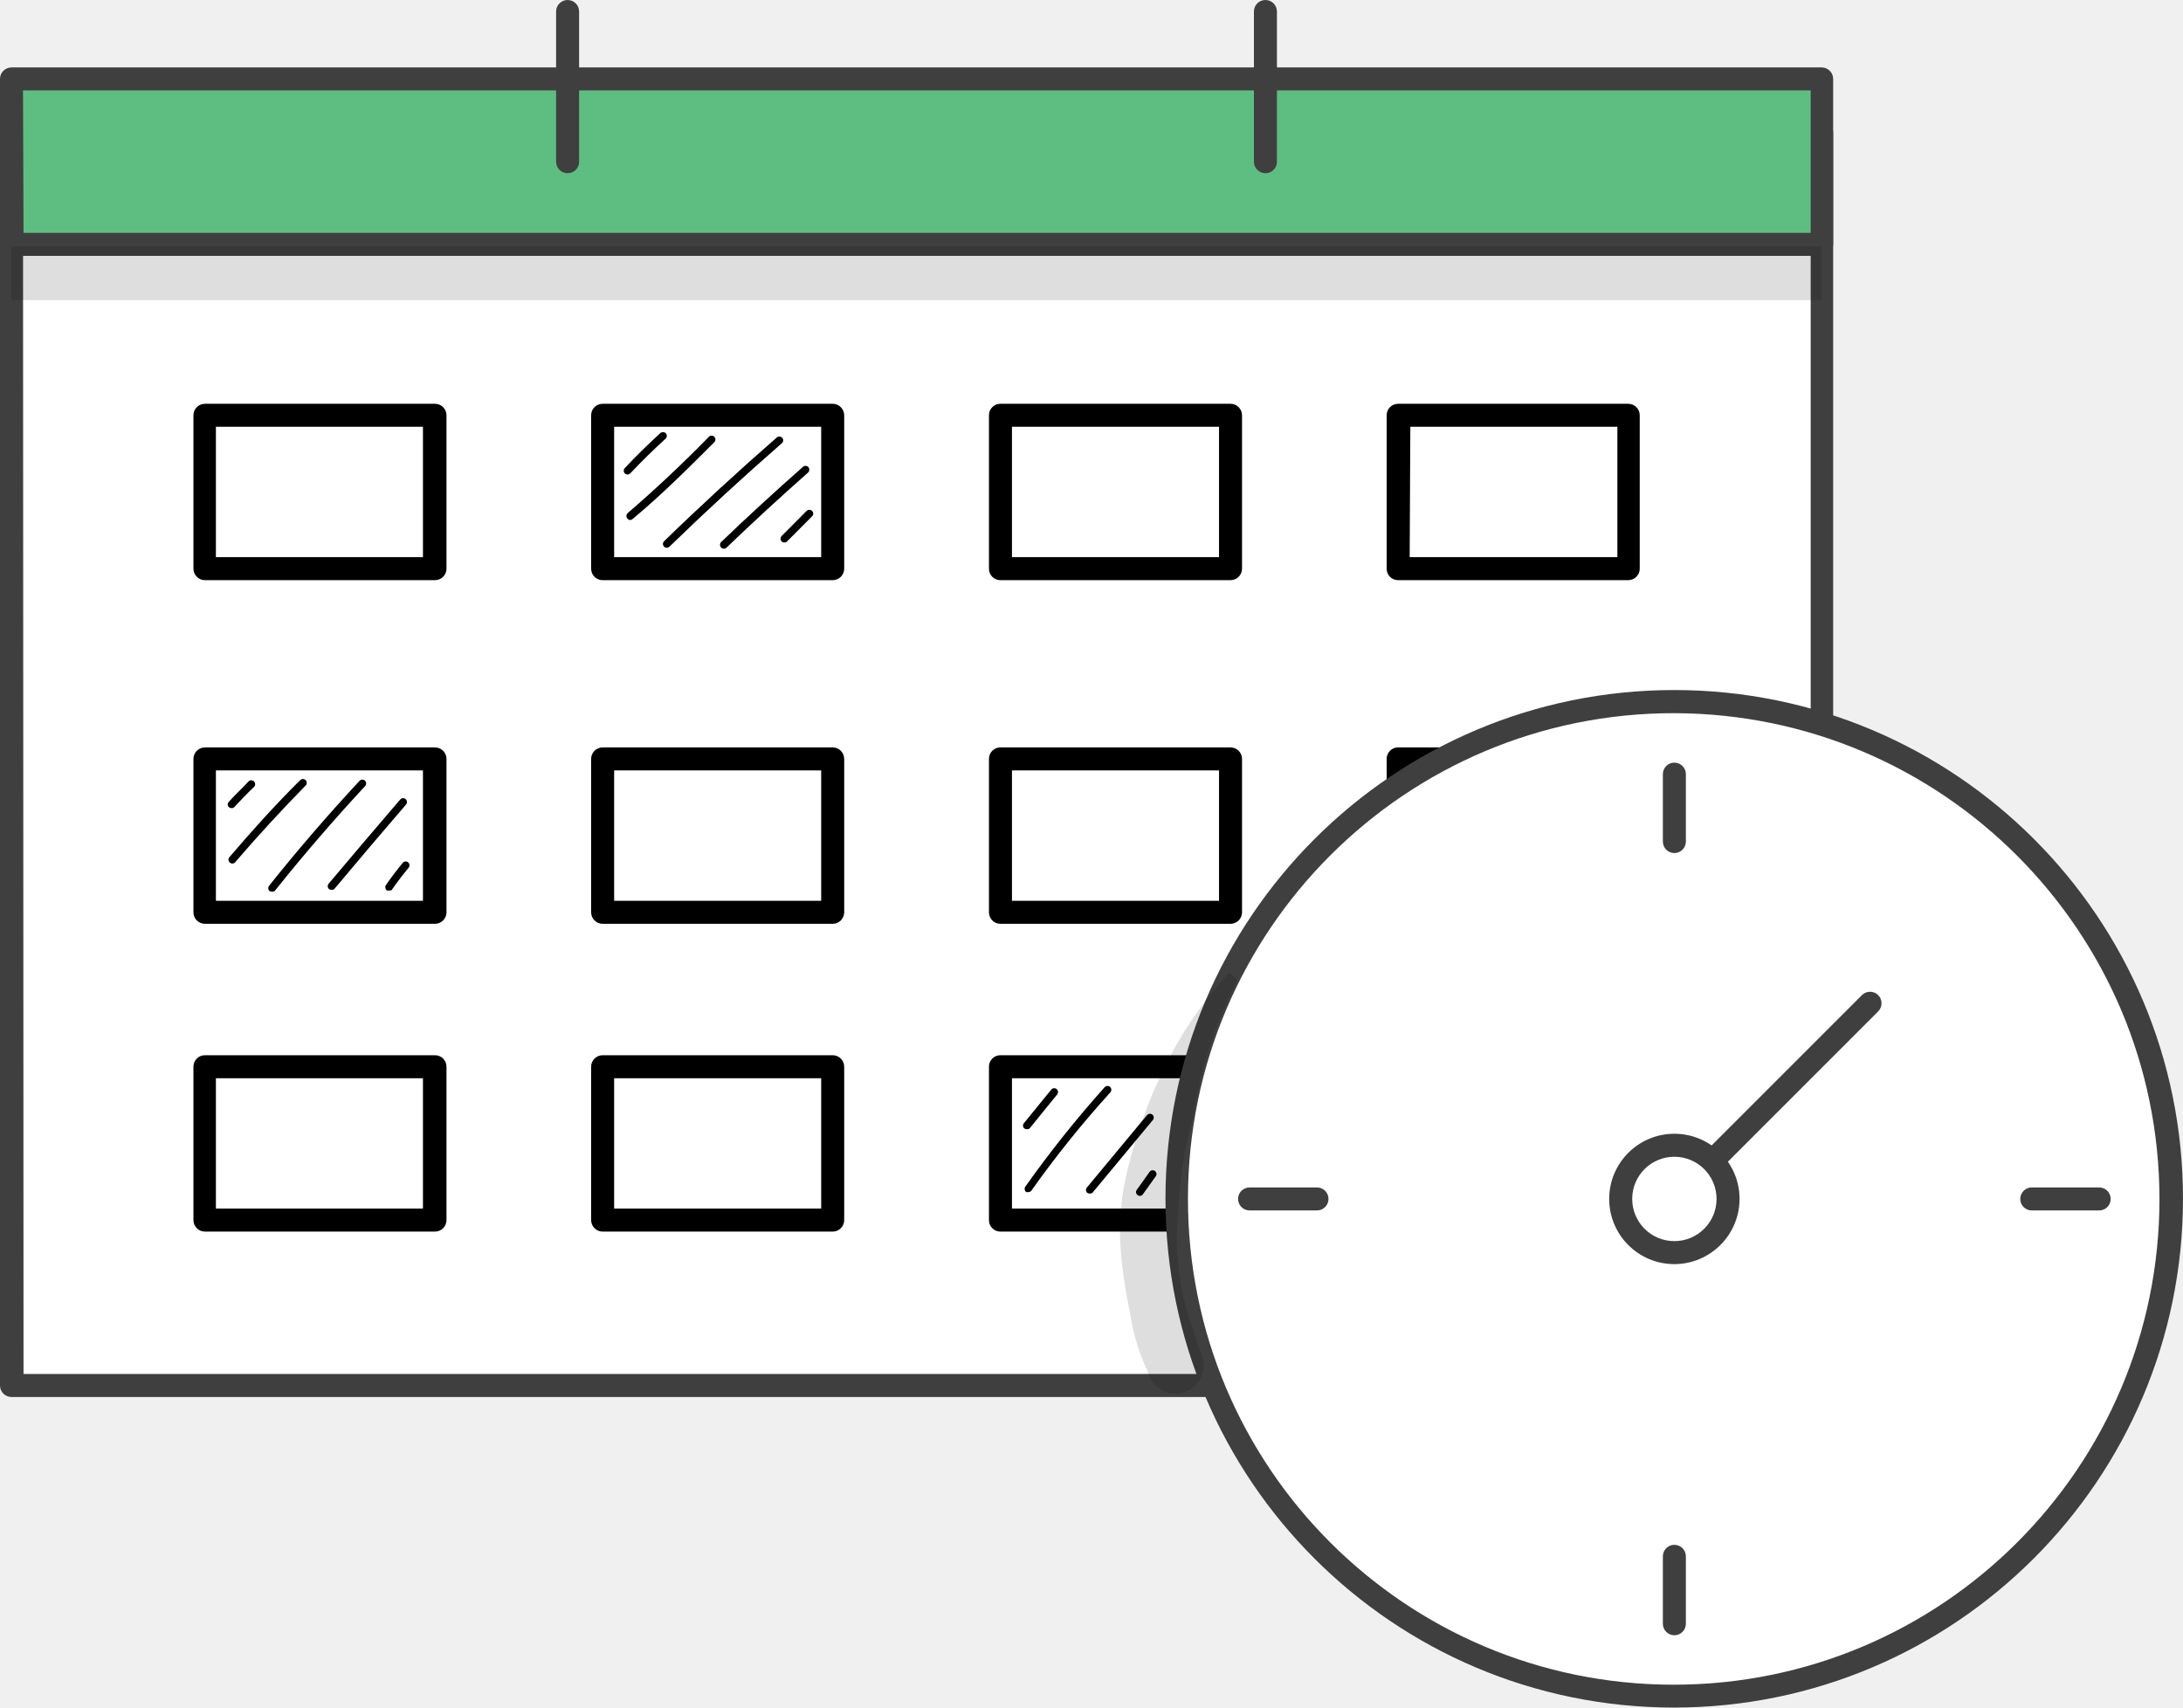
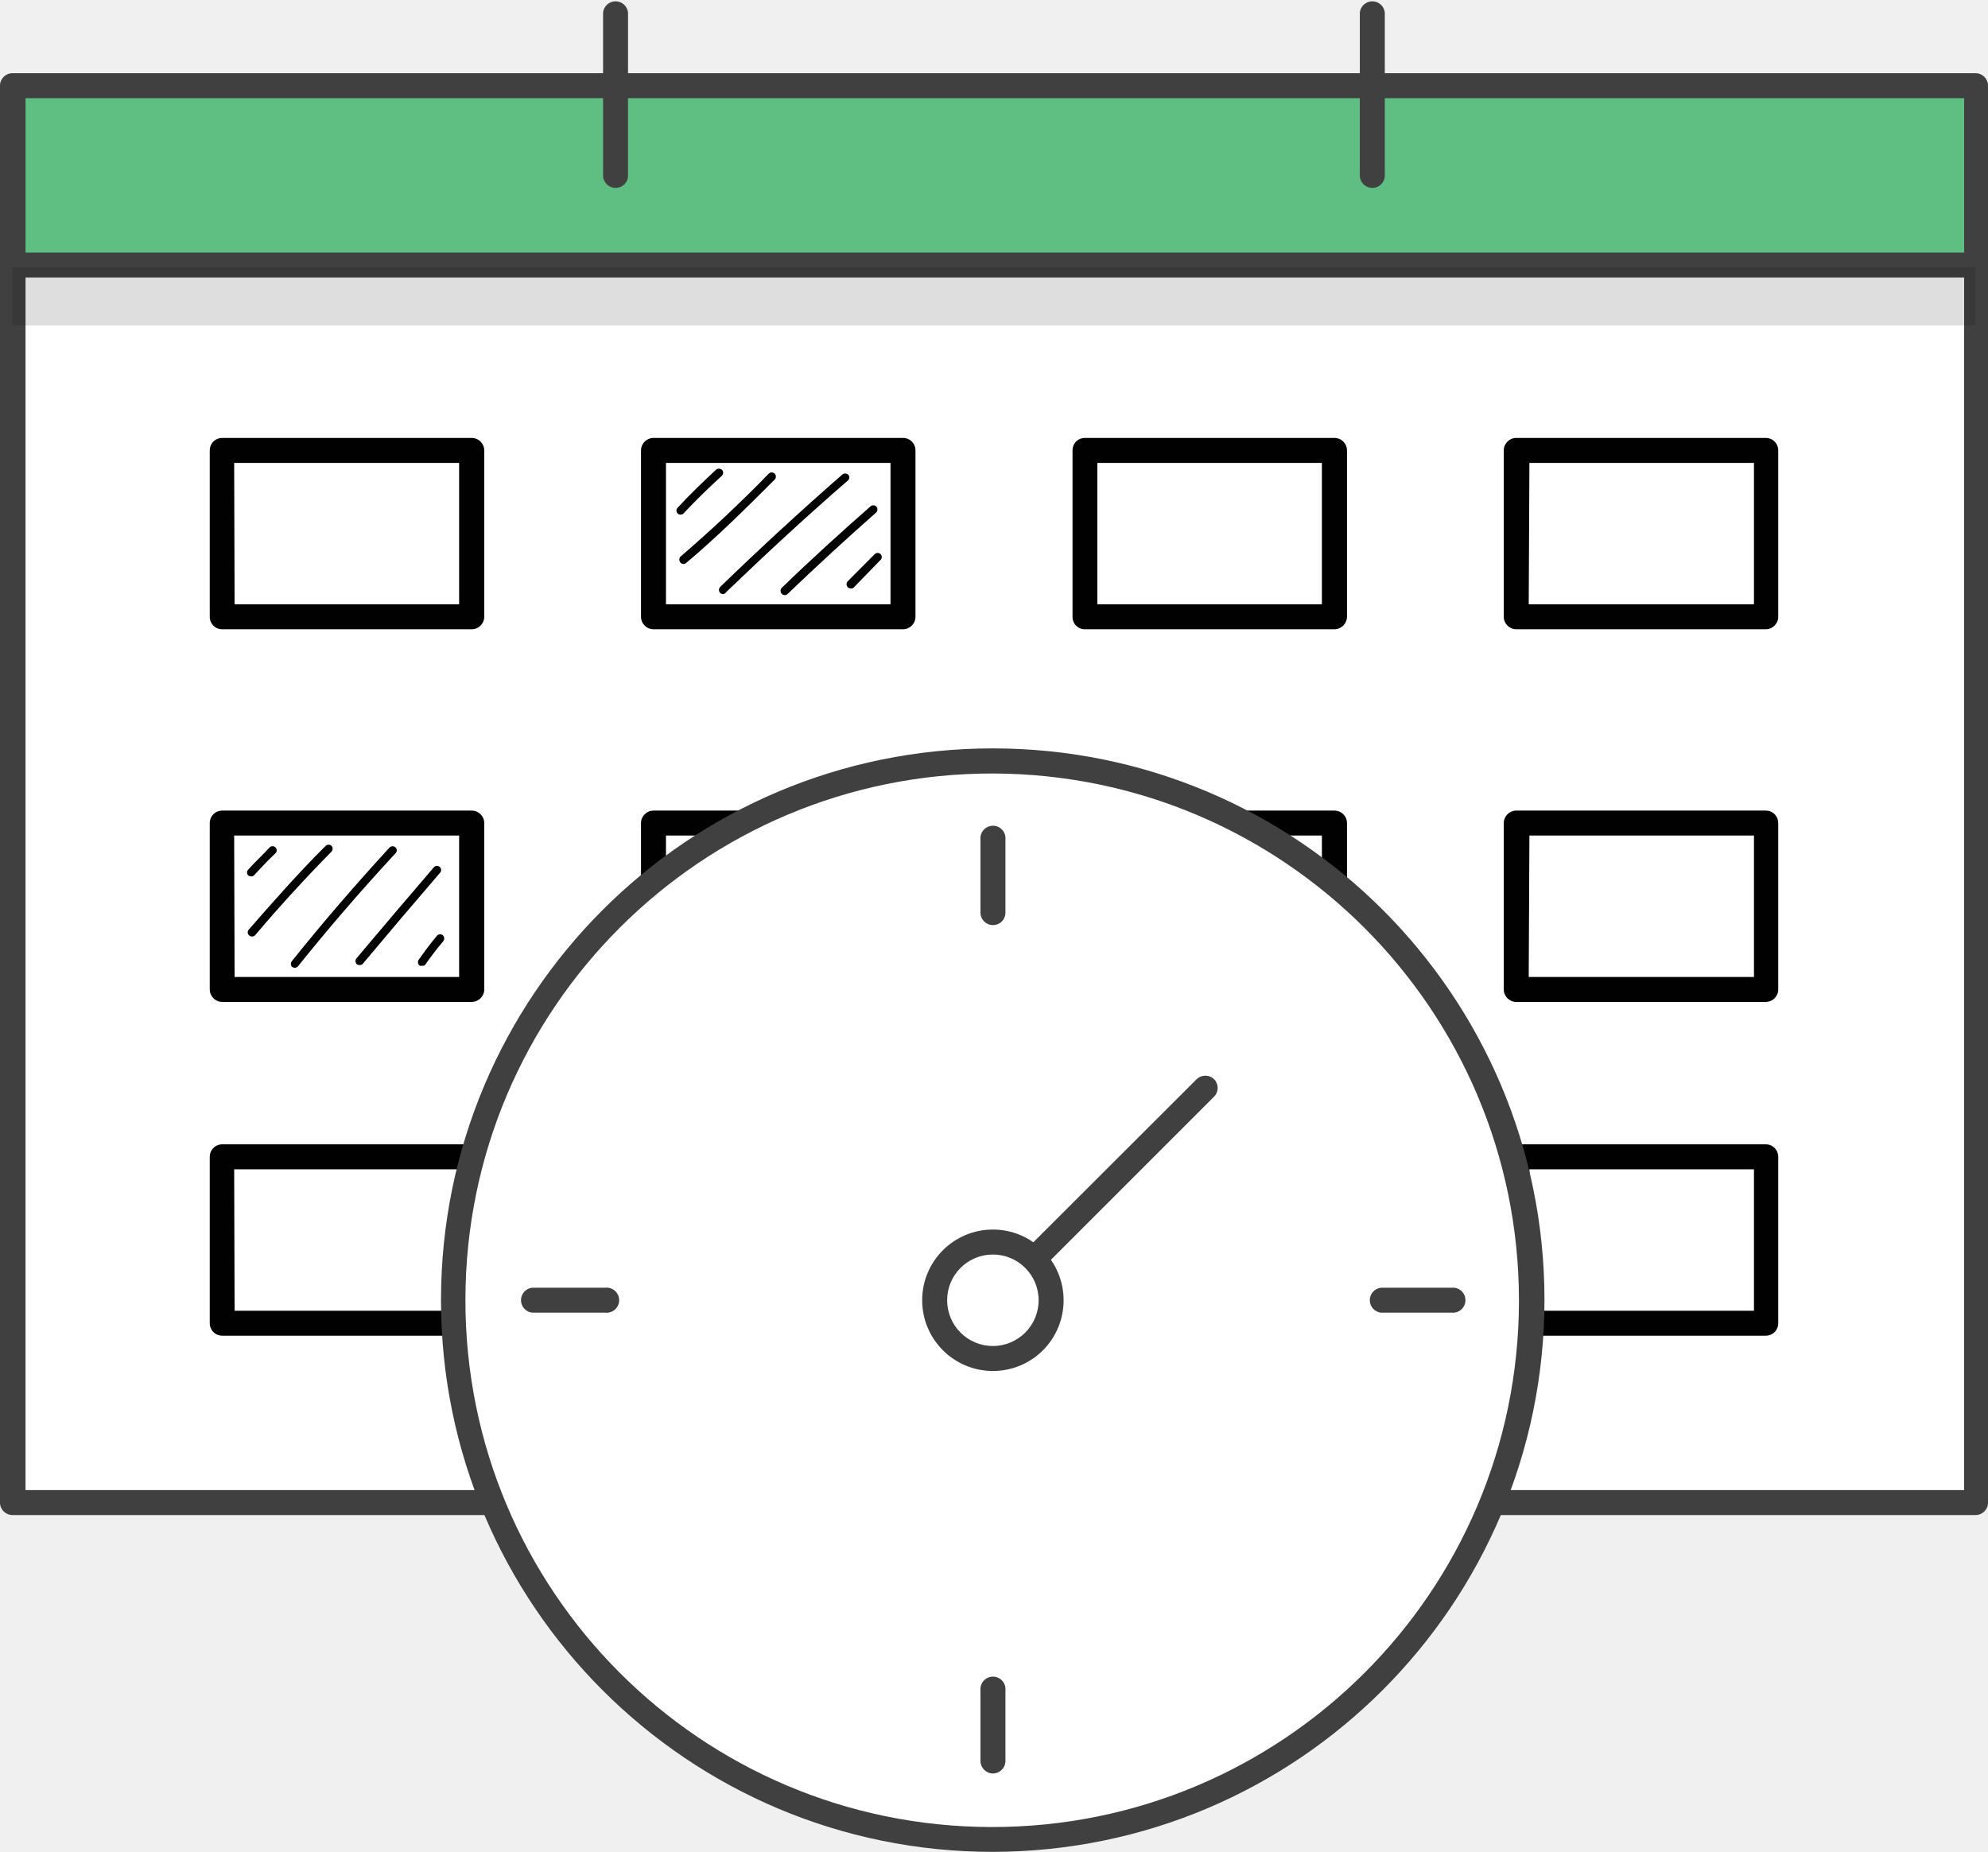
- <svg xmlns="http://www.w3.org/2000/svg" id="Layer_1" data-name="Layer 1" viewBox="0 0 165.11 129.15">
+ <svg xmlns="http://www.w3.org/2000/svg" id="Layer_1" data-name="Layer 1" viewBox="0 0 142.54 132.78">
  <defs>
-     <style>.cls-1{fill:#fff;}.cls-2{fill:#3f3f3f;}.cls-3{fill:#5ebe81;}.cls-4{opacity:0.13;}</style>
+     <style>.cls-1{fill:#fff;}.cls-2{fill:#404040;}.cls-3{fill:#5fbf82;}.cls-4{fill:#010101;}.cls-5{opacity:0.13;}</style>
  </defs>
-   <rect class="cls-1" x="1130.54" y="54.98" width="136.9" height="94.78" transform="translate(1268.32 159.77) rotate(180)" />
-   <path class="cls-2" d="M1267.45,150.63H1130.54a.87.87,0,0,1-.87-.87V55a.87.87,0,0,1,.87-.87h136.91a.87.87,0,0,1,.87.87v94.78A.87.87,0,0,1,1267.45,150.63Zm-136-1.74h135.17v-93H1131.41Z" transform="translate(-1129.67 -44.97)" />
-   <rect class="cls-3" x="1130.54" y="50.94" width="136.9" height="12.51" transform="translate(1268.32 69.42) rotate(180)" />
-   <path class="cls-2" d="M1267.45,64.32H1130.54a.87.87,0,0,1-.87-.87V50.94a.87.87,0,0,1,.87-.87h136.91a.87.87,0,0,1,.87.87V63.45A.87.87,0,0,1,1267.45,64.32Zm-136-1.74h135.17V51.81H1131.41Z" transform="translate(-1129.67 -44.97)" />
-   <rect class="cls-1" x="15.5" y="31.41" width="17.4" height="11.6" />
-   <path d="M1162.57,88.85h-17.4a.87.87,0,0,1-.87-.87V76.38a.87.87,0,0,1,.87-.87h17.4a.87.87,0,0,1,.87.87V88A.87.87,0,0,1,1162.57,88.85ZM1146,87.11h15.66V77.25H1146Z" transform="translate(-1129.67 -44.97)" />
-   <rect class="cls-1" x="45.58" y="31.41" width="17.4" height="11.6" />
-   <path d="M1192.65,88.85h-17.4a.87.87,0,0,1-.87-.87V76.38a.87.87,0,0,1,.87-.87h17.4a.87.87,0,0,1,.87.87V88A.87.87,0,0,1,1192.65,88.85Zm-16.53-1.74h15.66V77.25h-15.66Z" transform="translate(-1129.67 -44.97)" />
-   <rect class="cls-1" x="75.66" y="31.41" width="17.4" height="11.6" />
-   <path d="M1222.74,88.85h-17.4a.86.86,0,0,1-.87-.87V76.38a.86.86,0,0,1,.87-.87h17.4a.87.87,0,0,1,.87.87V88A.87.87,0,0,1,1222.74,88.85Zm-16.53-1.74h15.66V77.25h-15.66Z" transform="translate(-1129.67 -44.97)" />
-   <rect class="cls-1" x="105.74" y="31.41" width="17.4" height="11.6" />
-   <path d="M1252.82,88.85h-17.4a.86.86,0,0,1-.87-.87V76.38a.86.86,0,0,1,.87-.87h17.4a.87.87,0,0,1,.87.87V88A.87.87,0,0,1,1252.82,88.85Zm-16.53-1.74H1252V77.25h-15.66Z" transform="translate(-1129.67 -44.97)" />
-   <rect class="cls-1" x="15.5" y="57.4" width="17.4" height="11.6" />
-   <path d="M1162.57,114.84h-17.4a.87.87,0,0,1-.87-.87v-11.6a.87.87,0,0,1,.87-.87h17.4a.87.87,0,0,1,.87.87V114A.87.87,0,0,1,1162.57,114.84ZM1146,113.1h15.66v-9.86H1146Z" transform="translate(-1129.67 -44.97)" />
-   <rect class="cls-1" x="45.58" y="57.4" width="17.4" height="11.6" />
-   <path d="M1192.65,114.84h-17.4a.87.87,0,0,1-.87-.87v-11.6a.87.87,0,0,1,.87-.87h17.4a.87.87,0,0,1,.87.87V114A.87.87,0,0,1,1192.65,114.84Zm-16.53-1.74h15.66v-9.86h-15.66Z" transform="translate(-1129.67 -44.97)" />
-   <rect class="cls-1" x="75.66" y="57.4" width="17.4" height="11.6" />
-   <path d="M1222.74,114.84h-17.4a.86.86,0,0,1-.87-.87v-11.6a.86.86,0,0,1,.87-.87h17.4a.87.87,0,0,1,.87.87V114A.87.87,0,0,1,1222.74,114.84Zm-16.53-1.74h15.66v-9.86h-15.66Z" transform="translate(-1129.67 -44.97)" />
-   <rect class="cls-1" x="105.74" y="57.4" width="17.4" height="11.6" />
-   <path d="M1252.82,114.84h-17.4a.86.86,0,0,1-.87-.87v-11.6a.86.86,0,0,1,.87-.87h17.4a.87.87,0,0,1,.87.87V114A.87.87,0,0,1,1252.82,114.84Zm-16.53-1.74H1252v-9.86h-15.66Z" transform="translate(-1129.67 -44.97)" />
-   <rect class="cls-1" x="15.5" y="80.68" width="17.4" height="11.6" />
-   <path d="M1162.57,138.12h-17.4a.87.87,0,0,1-.87-.87v-11.6a.87.87,0,0,1,.87-.87h17.4a.87.87,0,0,1,.87.87v11.6A.87.87,0,0,1,1162.57,138.12ZM1146,136.38h15.66v-9.86H1146Z" transform="translate(-1129.67 -44.97)" />
-   <rect class="cls-1" x="45.58" y="80.68" width="17.4" height="11.6" />
-   <path d="M1192.65,138.12h-17.4a.87.87,0,0,1-.87-.87v-11.6a.87.87,0,0,1,.87-.87h17.4a.87.87,0,0,1,.87.87v11.6A.87.87,0,0,1,1192.65,138.12Zm-16.53-1.74h15.66v-9.86h-15.66Z" transform="translate(-1129.67 -44.97)" />
-   <rect class="cls-1" x="75.66" y="80.68" width="17.4" height="11.6" />
-   <path d="M1222.74,138.12h-17.4a.86.86,0,0,1-.87-.87v-11.6a.86.86,0,0,1,.87-.87h17.4a.87.87,0,0,1,.87.87v11.6A.87.87,0,0,1,1222.74,138.12Zm-16.53-1.74h15.66v-9.86h-15.66Z" transform="translate(-1129.67 -44.97)" />
-   <rect class="cls-1" x="105.74" y="80.68" width="17.4" height="11.6" />
-   <path d="M1252.82,138.12h-17.4a.86.86,0,0,1-.87-.87v-11.6a.86.86,0,0,1,.87-.87h17.4a.87.87,0,0,1,.87.87v11.6A.87.87,0,0,1,1252.82,138.12Zm-16.53-1.74H1252v-9.86h-15.66Z" transform="translate(-1129.67 -44.97)" />
-   <path class="cls-2" d="M1225.38,58.07a.87.87,0,0,1-.87-.87V45.84a.87.87,0,0,1,1.74,0V57.2A.86.86,0,0,1,1225.38,58.07Z" transform="translate(-1129.67 -44.97)" />
-   <path class="cls-2" d="M1172.6,58.07a.87.87,0,0,1-.87-.87V45.84a.87.87,0,1,1,1.74,0V57.2A.86.86,0,0,1,1172.6,58.07Z" transform="translate(-1129.67 -44.97)" />
-   <path d="M1177.13,80.86a.32.32,0,0,1-.2-.08.29.29,0,0,1,0-.41c.85-.91,1.76-1.8,2.68-2.64a.31.31,0,0,1,.41,0,.29.29,0,0,1,0,.41c-.91.83-1.81,1.71-2.65,2.6A.3.3,0,0,1,1177.13,80.86Z" transform="translate(-1129.67 -44.97)" />
-   <path d="M1189,86a.28.28,0,0,1-.21-.08.3.3,0,0,1,0-.41l1.89-1.9a.3.3,0,0,1,.41,0,.28.28,0,0,1,0,.41l-1.89,1.9A.26.26,0,0,1,1189,86Z" transform="translate(-1129.67 -44.97)" />
-   <path d="M1147.18,106.09a.37.37,0,0,1-.2-.07.29.29,0,0,1,0-.41c.47-.53,1-1,1.49-1.54a.29.29,0,0,1,.41.42c-.51.48-1,1-1.47,1.5A.26.26,0,0,1,1147.18,106.09Z" transform="translate(-1129.67 -44.97)" />
-   <path d="M1147.24,110.28a.29.29,0,0,1-.22-.48c1.71-2,3.51-4,5.36-5.83a.29.29,0,0,1,.41.41c-1.83,1.86-3.63,3.82-5.33,5.8A.26.26,0,0,1,1147.24,110.28Z" transform="translate(-1129.67 -44.97)" />
-   <path d="M1150.22,112.41a.32.32,0,0,1-.18-.06.3.3,0,0,1,0-.41c2.17-2.72,4.47-5.38,6.83-7.92a.29.29,0,0,1,.41,0,.3.3,0,0,1,0,.41c-2.35,2.53-4.64,5.18-6.8,7.89A.3.3,0,0,1,1150.22,112.41Z" transform="translate(-1129.67 -44.97)" />
-   <path d="M1154.73,112.27a.26.26,0,0,1-.19-.07.3.3,0,0,1,0-.41c1.79-2.12,3.6-4.26,5.4-6.35a.29.29,0,1,1,.44.38c-1.8,2.09-3.61,4.22-5.39,6.35A.28.28,0,0,1,1154.73,112.27Z" transform="translate(-1129.67 -44.97)" />
-   <path d="M1159.1,112.32a.33.33,0,0,1-.16,0,.3.3,0,0,1-.08-.41c.4-.58.84-1.16,1.29-1.7a.29.29,0,0,1,.41,0,.3.3,0,0,1,0,.41c-.44.53-.87,1.09-1.26,1.66A.28.28,0,0,1,1159.1,112.32Z" transform="translate(-1129.67 -44.97)" />
-   <path d="M1177.35,84.3a.28.28,0,0,1-.22-.1.3.3,0,0,1,0-.41c2.13-1.83,4.2-3.78,6.15-5.78a.29.29,0,1,1,.42.4c-2,2-4,4-6.19,5.82A.26.26,0,0,1,1177.35,84.3Z" transform="translate(-1129.67 -44.97)" />
-   <path d="M1180.1,86.4a.29.29,0,0,1-.2-.5c2.75-2.67,5.62-5.31,8.51-7.83a.29.29,0,0,1,.41,0,.28.28,0,0,1,0,.41c-2.88,2.51-5.74,5.14-8.49,7.81A.3.3,0,0,1,1180.1,86.4Z" transform="translate(-1129.67 -44.97)" />
-   <path d="M1184.42,86.47a.3.3,0,0,1-.21-.09.3.3,0,0,1,0-.41c2-1.92,4.09-3.84,6.18-5.68a.29.29,0,0,1,.41,0,.3.3,0,0,1,0,.41c-2.08,1.84-4.16,3.75-6.16,5.67A.26.26,0,0,1,1184.42,86.47Z" transform="translate(-1129.67 -44.97)" />
-   <path d="M1207.31,130.37a.3.3,0,0,1-.18-.06.29.29,0,0,1,0-.41l2.07-2.54a.29.29,0,0,1,.41,0,.3.3,0,0,1,0,.41l-2.07,2.55A.29.29,0,0,1,1207.31,130.37Z" transform="translate(-1129.67 -44.97)" />
-   <path d="M1207.46,135.13a.34.34,0,0,1-.17,0,.3.3,0,0,1-.07-.41,83.53,83.53,0,0,1,6-7.52.29.29,0,1,1,.43.39,79.31,79.31,0,0,0-6,7.47A.3.3,0,0,1,1207.46,135.13Z" transform="translate(-1129.67 -44.97)" />
-   <path d="M1212.08,135.24a.33.33,0,0,1-.19-.06.3.3,0,0,1,0-.41l4.55-5.48a.3.3,0,0,1,.41,0,.29.29,0,0,1,0,.41l-4.55,5.48A.28.28,0,0,1,1212.08,135.24Z" transform="translate(-1129.67 -44.97)" />
-   <path d="M1215.88,135.42a.27.27,0,0,1-.17-.06.28.28,0,0,1-.06-.4l1-1.4a.29.29,0,0,1,.46.34l-1,1.4A.27.27,0,0,1,1215.88,135.42Z" transform="translate(-1129.67 -44.97)" />
-   <g class="cls-4">
-     <rect x="0.87" y="18.64" width="136.9" height="4.06" />
+   <rect class="cls-1" x="0.9" y="10.29" width="140.74" height="97.44" />
+   <path class="cls-2" d="M220.38,292.24H79.62a.89.89,0,0,1-.89-.89V193.93a.89.89,0,0,1,.89-.9H220.38a.89.89,0,0,1,.89.9v97.44A.89.89,0,0,1,220.38,292.24ZM80.56,290.45h139V194.84h-139Z" transform="translate(-78.73 -183.61)" />
+   <rect class="cls-3" x="0.9" y="6.14" width="140.74" height="12.86" />
+   <path class="cls-2" d="M220.38,203.51H79.62a.89.89,0,0,1-.89-.9V189.75a.89.89,0,0,1,.89-.89H220.38a.89.89,0,0,1,.89.89v12.86a.89.89,0,0,1-.89.9ZM80.56,201.72h139V190.65h-139Z" transform="translate(-78.73 -183.61)" />
+   <rect class="cls-1" x="15.94" y="32.29" width="17.89" height="11.93" />
+   <path class="cls-4" d="M112.55,228.73H94.66a.89.89,0,0,1-.89-.9V215.91a.89.89,0,0,1,.89-.9h17.89a.9.9,0,0,1,.9.9v11.94A.9.9,0,0,1,112.55,228.73Zm-17-1.79h16.1V216.8H95.52Z" transform="translate(-78.73 -183.61)" />
+   <rect class="cls-1" x="46.86" y="32.29" width="17.89" height="11.93" />
+   <path class="cls-4" d="M143.48,228.73H125.59a.9.9,0,0,1-.9-.9V215.91a.9.9,0,0,1,.9-.9h17.89a.89.89,0,0,1,.89.9v11.94A.9.9,0,0,1,143.48,228.73Zm-17-1.79h16.1V216.8h-16.1Z" transform="translate(-78.73 -183.61)" />
+   <rect class="cls-1" x="77.78" y="32.29" width="17.89" height="11.93" />
+   <path class="cls-4" d="M174.41,228.73H156.52a.88.88,0,0,1-.89-.88V215.91a.88.88,0,0,1,.87-.9h17.91a.9.9,0,0,1,.9.9v11.94A.91.91,0,0,1,174.41,228.73Zm-17-1.79h16.1V216.8h-16.1Z" transform="translate(-78.73 -183.61)" />
+   <rect class="cls-1" x="108.71" y="32.29" width="17.89" height="11.93" />
+   <path class="cls-4" d="M205.34,228.73H187.45a.9.9,0,0,1-.9-.88V215.91a.9.9,0,0,1,.88-.9h17.91a.89.89,0,0,1,.89.9v11.94A.9.9,0,0,1,205.34,228.73Zm-17-1.79h16.15V216.8h-16.1Z" transform="translate(-78.73 -183.61)" />
+   <rect class="cls-1" x="15.94" y="59.01" width="17.89" height="11.93" />
+   <path class="cls-4" d="M112.55,255.45H94.66a.9.9,0,0,1-.89-.9V242.63a.89.89,0,0,1,.89-.9h17.89a.9.9,0,0,1,.9.9v12A.91.91,0,0,1,112.55,255.45Zm-17-1.79h16.1V243.52H95.52Z" transform="translate(-78.73 -183.61)" />
+   <rect class="cls-1" x="46.86" y="59.01" width="17.89" height="11.93" />
+   <path class="cls-4" d="M143.48,255.45H125.59a.9.9,0,0,1-.9-.9V242.63a.9.9,0,0,1,.9-.9h17.89a.89.89,0,0,1,.89.9v12A.9.9,0,0,1,143.48,255.45Zm-17-1.79h16.1V243.52h-16.1Z" transform="translate(-78.73 -183.61)" />
+   <rect class="cls-1" x="77.78" y="59.01" width="17.89" height="11.93" />
+   <path class="cls-4" d="M174.41,255.45H156.52a.88.88,0,0,1-.89-.88V242.63a.88.88,0,0,1,.87-.9h17.91a.9.9,0,0,1,.9.9v12A.91.91,0,0,1,174.41,255.45Zm-17-1.79h16.1V243.52h-16.1Z" transform="translate(-78.73 -183.61)" />
+   <rect class="cls-1" x="108.71" y="59.01" width="17.89" height="11.93" />
+   <path class="cls-4" d="M205.34,255.45H187.45a.9.9,0,0,1-.9-.88V242.63a.9.9,0,0,1,.88-.9h17.91a.89.89,0,0,1,.89.9v12A.9.9,0,0,1,205.34,255.45Zm-17-1.79h16.15V243.52h-16.1Z" transform="translate(-78.73 -183.61)" />
+   <rect class="cls-1" x="15.94" y="82.95" width="17.89" height="11.93" />
+   <path class="cls-4" d="M112.55,279.38H94.66a.89.89,0,0,1-.89-.9V266.56a.89.89,0,0,1,.89-.9h17.89a.9.9,0,0,1,.9.9v11.92A.9.9,0,0,1,112.55,279.38Zm-17-1.79h16.1V267.45H95.52Z" transform="translate(-78.73 -183.61)" />
+   <rect class="cls-1" x="46.86" y="82.95" width="17.89" height="11.93" />
+   <path class="cls-4" d="M143.48,279.38H125.59a.9.9,0,0,1-.9-.9V266.56a.9.9,0,0,1,.9-.9h17.89a.89.89,0,0,1,.89.9v11.92A.89.89,0,0,1,143.48,279.38Zm-17-1.79h16.1V267.45h-16.1Z" transform="translate(-78.73 -183.61)" />
+   <rect class="cls-1" x="77.78" y="82.95" width="17.89" height="11.93" />
+   <path class="cls-4" d="M174.41,279.38H156.52a.88.88,0,0,1-.89-.88V266.56a.88.88,0,0,1,.87-.9h17.91a.9.9,0,0,1,.9.9v11.92A.9.9,0,0,1,174.41,279.38Zm-17-1.79h16.1V267.45h-16.1Z" transform="translate(-78.73 -183.61)" />
+   <rect class="cls-1" x="108.71" y="82.95" width="17.89" height="11.93" />
+   <path class="cls-4" d="M205.34,279.38H187.45a.9.9,0,0,1-.9-.88V266.56a.9.9,0,0,1,.88-.9h17.91a.89.89,0,0,1,.89.9v11.92A.89.89,0,0,1,205.34,279.38Zm-17-1.79h16.15V267.45h-16.1Z" transform="translate(-78.73 -183.61)" />
+   <path class="cls-2" d="M177.13,197.08a.89.89,0,0,1-.9-.89V184.51a.9.9,0,0,1,1.79,0v11.68a.88.88,0,0,1-.87.89Z" transform="translate(-78.73 -183.61)" />
+   <path class="cls-2" d="M122.86,197.08a.89.89,0,0,1-.89-.89V184.51a.9.9,0,0,1,1.79,0h0v11.68a.88.88,0,0,1-.88.89Z" transform="translate(-78.73 -183.61)" />
+   <path class="cls-4" d="M127.52,220.51a.3.3,0,0,1-.2-.08.29.29,0,0,1,0-.42c.87-.94,1.81-1.85,2.75-2.72a.33.33,0,0,1,.42,0,.3.3,0,0,1,0,.43c-.93.85-1.86,1.75-2.72,2.67A.3.3,0,0,1,127.52,220.51Z" transform="translate(-78.73 -183.61)" />
+   <path class="cls-4" d="M139.72,225.8a.29.29,0,0,1-.21-.09.31.31,0,0,1,0-.42l1.94-1.95a.31.31,0,0,1,.42,0,.29.29,0,0,1,0,.41h0l-1.94,2A.27.27,0,0,1,139.72,225.8Z" transform="translate(-78.73 -183.61)" />
+   <path class="cls-4" d="M96.73,246.45a.37.37,0,0,1-.2-.07.29.29,0,0,1,0-.42c.48-.55,1-1,1.53-1.59a.3.3,0,0,1,.42,0,.29.29,0,0,1,0,.42h0c-.53.5-1,1-1.51,1.55A.28.28,0,0,1,96.73,246.45Z" transform="translate(-78.73 -183.61)" />
+   <path class="cls-4" d="M96.79,250.76a.31.31,0,0,1-.3-.3.32.32,0,0,1,.08-.2c1.75-2,3.6-4.11,5.51-6a.3.3,0,0,1,.42,0,.3.3,0,0,1,0,.41c-1.88,1.91-3.73,3.93-5.48,6A.3.3,0,0,1,96.79,250.76Z" transform="translate(-78.73 -183.61)" />
+   <path class="cls-4" d="M99.86,253a.42.42,0,0,1-.19-.06.32.32,0,0,1,0-.43c2.23-2.79,4.6-5.53,7-8.14a.31.31,0,0,1,.42,0,.29.29,0,0,1,0,.42c-2.41,2.6-4.77,5.33-7,8.11A.3.3,0,0,1,99.86,253Z" transform="translate(-78.73 -183.61)" />
+   <path class="cls-4" d="M104.49,252.8a.23.23,0,0,1-.19-.07.31.31,0,0,1,0-.42c1.84-2.18,3.7-4.38,5.55-6.53a.3.3,0,0,1,.42,0,.29.29,0,0,1,0,.42c-1.85,2.15-3.71,4.34-5.54,6.53A.28.28,0,0,1,104.49,252.8Z" transform="translate(-78.73 -183.61)" />
+   <path class="cls-4" d="M109,252.85a.25.25,0,0,1-.17,0,.3.3,0,0,1-.08-.42c.41-.59.86-1.19,1.32-1.74a.3.3,0,0,1,.43,0,.31.31,0,0,1,0,.42,21.23,21.23,0,0,0-1.3,1.7A.24.24,0,0,1,109,252.85Z" transform="translate(-78.73 -183.61)" />
+   <path class="cls-4" d="M127.75,224.05a.33.33,0,0,1-.23-.1.32.32,0,0,1,0-.43c2.19-1.88,4.32-3.88,6.32-5.94a.3.3,0,0,1,.44.41h0c-2.06,2.06-4.12,4.11-6.37,6A.29.29,0,0,1,127.75,224.05Z" transform="translate(-78.73 -183.61)" />
+   <path class="cls-4" d="M130.57,226.21a.3.3,0,0,1-.29-.3.31.31,0,0,1,.09-.22c2.83-2.74,5.78-5.46,8.75-8.05a.31.31,0,0,1,.42,0,.29.29,0,0,1,0,.41h0c-3,2.59-5.9,5.29-8.73,8A.31.31,0,0,1,130.57,226.21Z" transform="translate(-78.73 -183.61)" />
+   <path class="cls-4" d="M135,226.28a.34.34,0,0,1-.22-.09.32.32,0,0,1,0-.43c2.06-2,4.2-3.94,6.35-5.83a.3.3,0,0,1,.43,0,.31.31,0,0,1,0,.42c-2.14,1.89-4.28,3.85-6.34,5.83A.27.27,0,0,1,135,226.28Z" transform="translate(-78.73 -183.61)" />
+   <path class="cls-4" d="M158.55,271.41a.33.33,0,0,1-.19-.06.31.31,0,0,1,0-.42l2.13-2.61a.29.29,0,0,1,.42,0,.31.31,0,0,1,0,.42l-2.13,2.62A.27.27,0,0,1,158.55,271.41Z" transform="translate(-78.73 -183.61)" />
+   <path class="cls-4" d="M158.7,276.3a.25.25,0,0,1-.17,0,.29.29,0,0,1-.07-.42,86.24,86.24,0,0,1,6.16-7.73.31.31,0,0,1,.43,0,.3.3,0,0,1,0,.42h0a82.6,82.6,0,0,0-6.17,7.68A.31.31,0,0,1,158.7,276.3Z" transform="translate(-78.73 -183.61)" />
+   <path class="cls-4" d="M163.45,276.42a.31.31,0,0,1-.19-.06.32.32,0,0,1,0-.43l4.67-5.63a.32.32,0,0,1,.43,0,.31.31,0,0,1,0,.42l-4.68,5.64A.31.31,0,0,1,163.45,276.42Z" transform="translate(-78.73 -183.61)" />
+   <path class="cls-4" d="M167.36,276.6a.3.3,0,0,1-.18-.06.29.29,0,0,1-.07-.4h0l1-1.44a.3.3,0,0,1,.42,0,.29.29,0,0,1,.05.34l-1,1.44A.3.3,0,0,1,167.36,276.6Z" transform="translate(-78.73 -183.61)" />
+   <g class="cls-5">
+     <rect class="cls-4" x="0.89" y="19.17" width="140.74" height="4.17" />
  </g>
-   <circle class="cls-1" cx="126.64" cy="90.68" r="37.6" />
-   <path class="cls-2" d="M1256.31,174.12a38.48,38.48,0,1,1,38.47-38.47A38.52,38.52,0,0,1,1256.31,174.12Zm0-75.21A36.74,36.74,0,1,0,1293,135.65,36.78,36.78,0,0,0,1256.31,98.91Z" transform="translate(-1129.67 -44.97)" />
-   <path class="cls-2" d="M1256.31,109.49a.87.87,0,0,1-.87-.87v-5.1a.87.87,0,1,1,1.74,0v5.1A.87.87,0,0,1,1256.31,109.49Z" transform="translate(-1129.67 -44.97)" />
-   <path class="cls-2" d="M1256.31,168.65a.87.87,0,0,1-.87-.87v-5.1a.87.87,0,1,1,1.74,0v5.1A.87.87,0,0,1,1256.31,168.65Z" transform="translate(-1129.67 -44.97)" />
-   <path class="cls-2" d="M1288.44,136.52h-5.1a.87.87,0,0,1,0-1.74h5.1a.87.87,0,1,1,0,1.74Z" transform="translate(-1129.67 -44.97)" />
-   <path class="cls-2" d="M1229.28,136.52h-5.1a.87.87,0,1,1,0-1.74h5.1a.87.87,0,0,1,0,1.74Z" transform="translate(-1129.67 -44.97)" />
-   <path class="cls-2" d="M1257.18,135.65a.88.88,0,0,1-.61-1.49l13.94-13.94a.87.87,0,0,1,1.23,1.23l-13.94,13.94A.89.89,0,0,1,1257.18,135.65Z" transform="translate(-1129.67 -44.97)" />
-   <circle class="cls-1" cx="126.64" cy="90.68" r="4.06" />
-   <path class="cls-2" d="M1256.31,140.58a4.93,4.93,0,1,1,4.93-4.93A4.94,4.94,0,0,1,1256.31,140.58Zm0-8.12a3.19,3.19,0,1,0,3.19,3.19A3.19,3.19,0,0,0,1256.31,132.46Z" transform="translate(-1129.67 -44.97)" />
-   <g class="cls-4">
-     <path d="M1219.86,129.67c.05-.32.1-.64.16-1a34.32,34.32,0,0,1,3.23-9.57,1.92,1.92,0,0,0-.61-.56,29.45,29.45,0,0,0-5.21,7.84,37.85,37.85,0,0,0-2.49,7.1q-.18.79-.33,1.59c-.41,2.84-.3,5.18.63,9.77a14.65,14.65,0,0,0,1.23,3.83,2.24,2.24,0,0,0,1.55,1.65,2.16,2.16,0,0,0,2.35-3.26h0l.06.08a1.63,1.63,0,0,1-.09-.19c-.12-.44-.25-.87-.39-1.3a20.22,20.22,0,0,1-1.15-9.22A29.25,29.25,0,0,1,1219.86,129.67Z" transform="translate(-1129.67 -44.97)" />
-   </g>
+   <circle class="cls-1" cx="71.19" cy="93.23" r="38.66" />
+   <path class="cls-2" d="M149.92,316.39a39.56,39.56,0,1,1,39.55-39.57v0A39.61,39.61,0,0,1,149.92,316.39Zm0-77.32a37.77,37.77,0,1,0,37.72,37.82v-.05A37.81,37.81,0,0,0,149.92,239.07Z" transform="translate(-78.73 -183.61)" />
+   <path class="cls-2" d="M149.92,249.94a.89.89,0,0,1-.89-.89v-5.24a.9.9,0,1,1,1.79,0h0v5.24A.89.89,0,0,1,149.92,249.94Z" transform="translate(-78.73 -183.61)" />
+   <path class="cls-2" d="M149.92,310.77a.9.9,0,0,1-.89-.9v-5.24a.9.9,0,0,1,1.79,0h0v5.24A.9.9,0,0,1,149.92,310.77Z" transform="translate(-78.73 -183.61)" />
+   <path class="cls-2" d="M183,277.73h-5.25a.9.9,0,0,1,0-1.79H183a.9.9,0,0,1,0,1.79Z" transform="translate(-78.73 -183.61)" />
+   <path class="cls-2" d="M122.13,277.73h-5.24a.9.9,0,0,1,0-1.79h5.24a.9.9,0,1,1,0,1.79Z" transform="translate(-78.73 -183.61)" />
+   <path class="cls-2" d="M150.82,276.84a.9.9,0,0,1-.88-.93.84.84,0,0,1,.25-.6L164.52,261a.9.9,0,0,1,1.27,0,.89.89,0,0,1,0,1.23l-14.33,14.33A.91.91,0,0,1,150.82,276.84Z" transform="translate(-78.73 -183.61)" />
+   <circle class="cls-1" cx="71.19" cy="93.23" r="4.17" />
+   <path class="cls-2" d="M149.92,281.91a5.07,5.07,0,1,1,5.07-5.07A5.06,5.06,0,0,1,149.92,281.91Zm0-8.35a3.28,3.28,0,1,0,3.28,3.28h0A3.28,3.28,0,0,0,149.92,273.56Z" transform="translate(-78.73 -183.61)" />
</svg>
